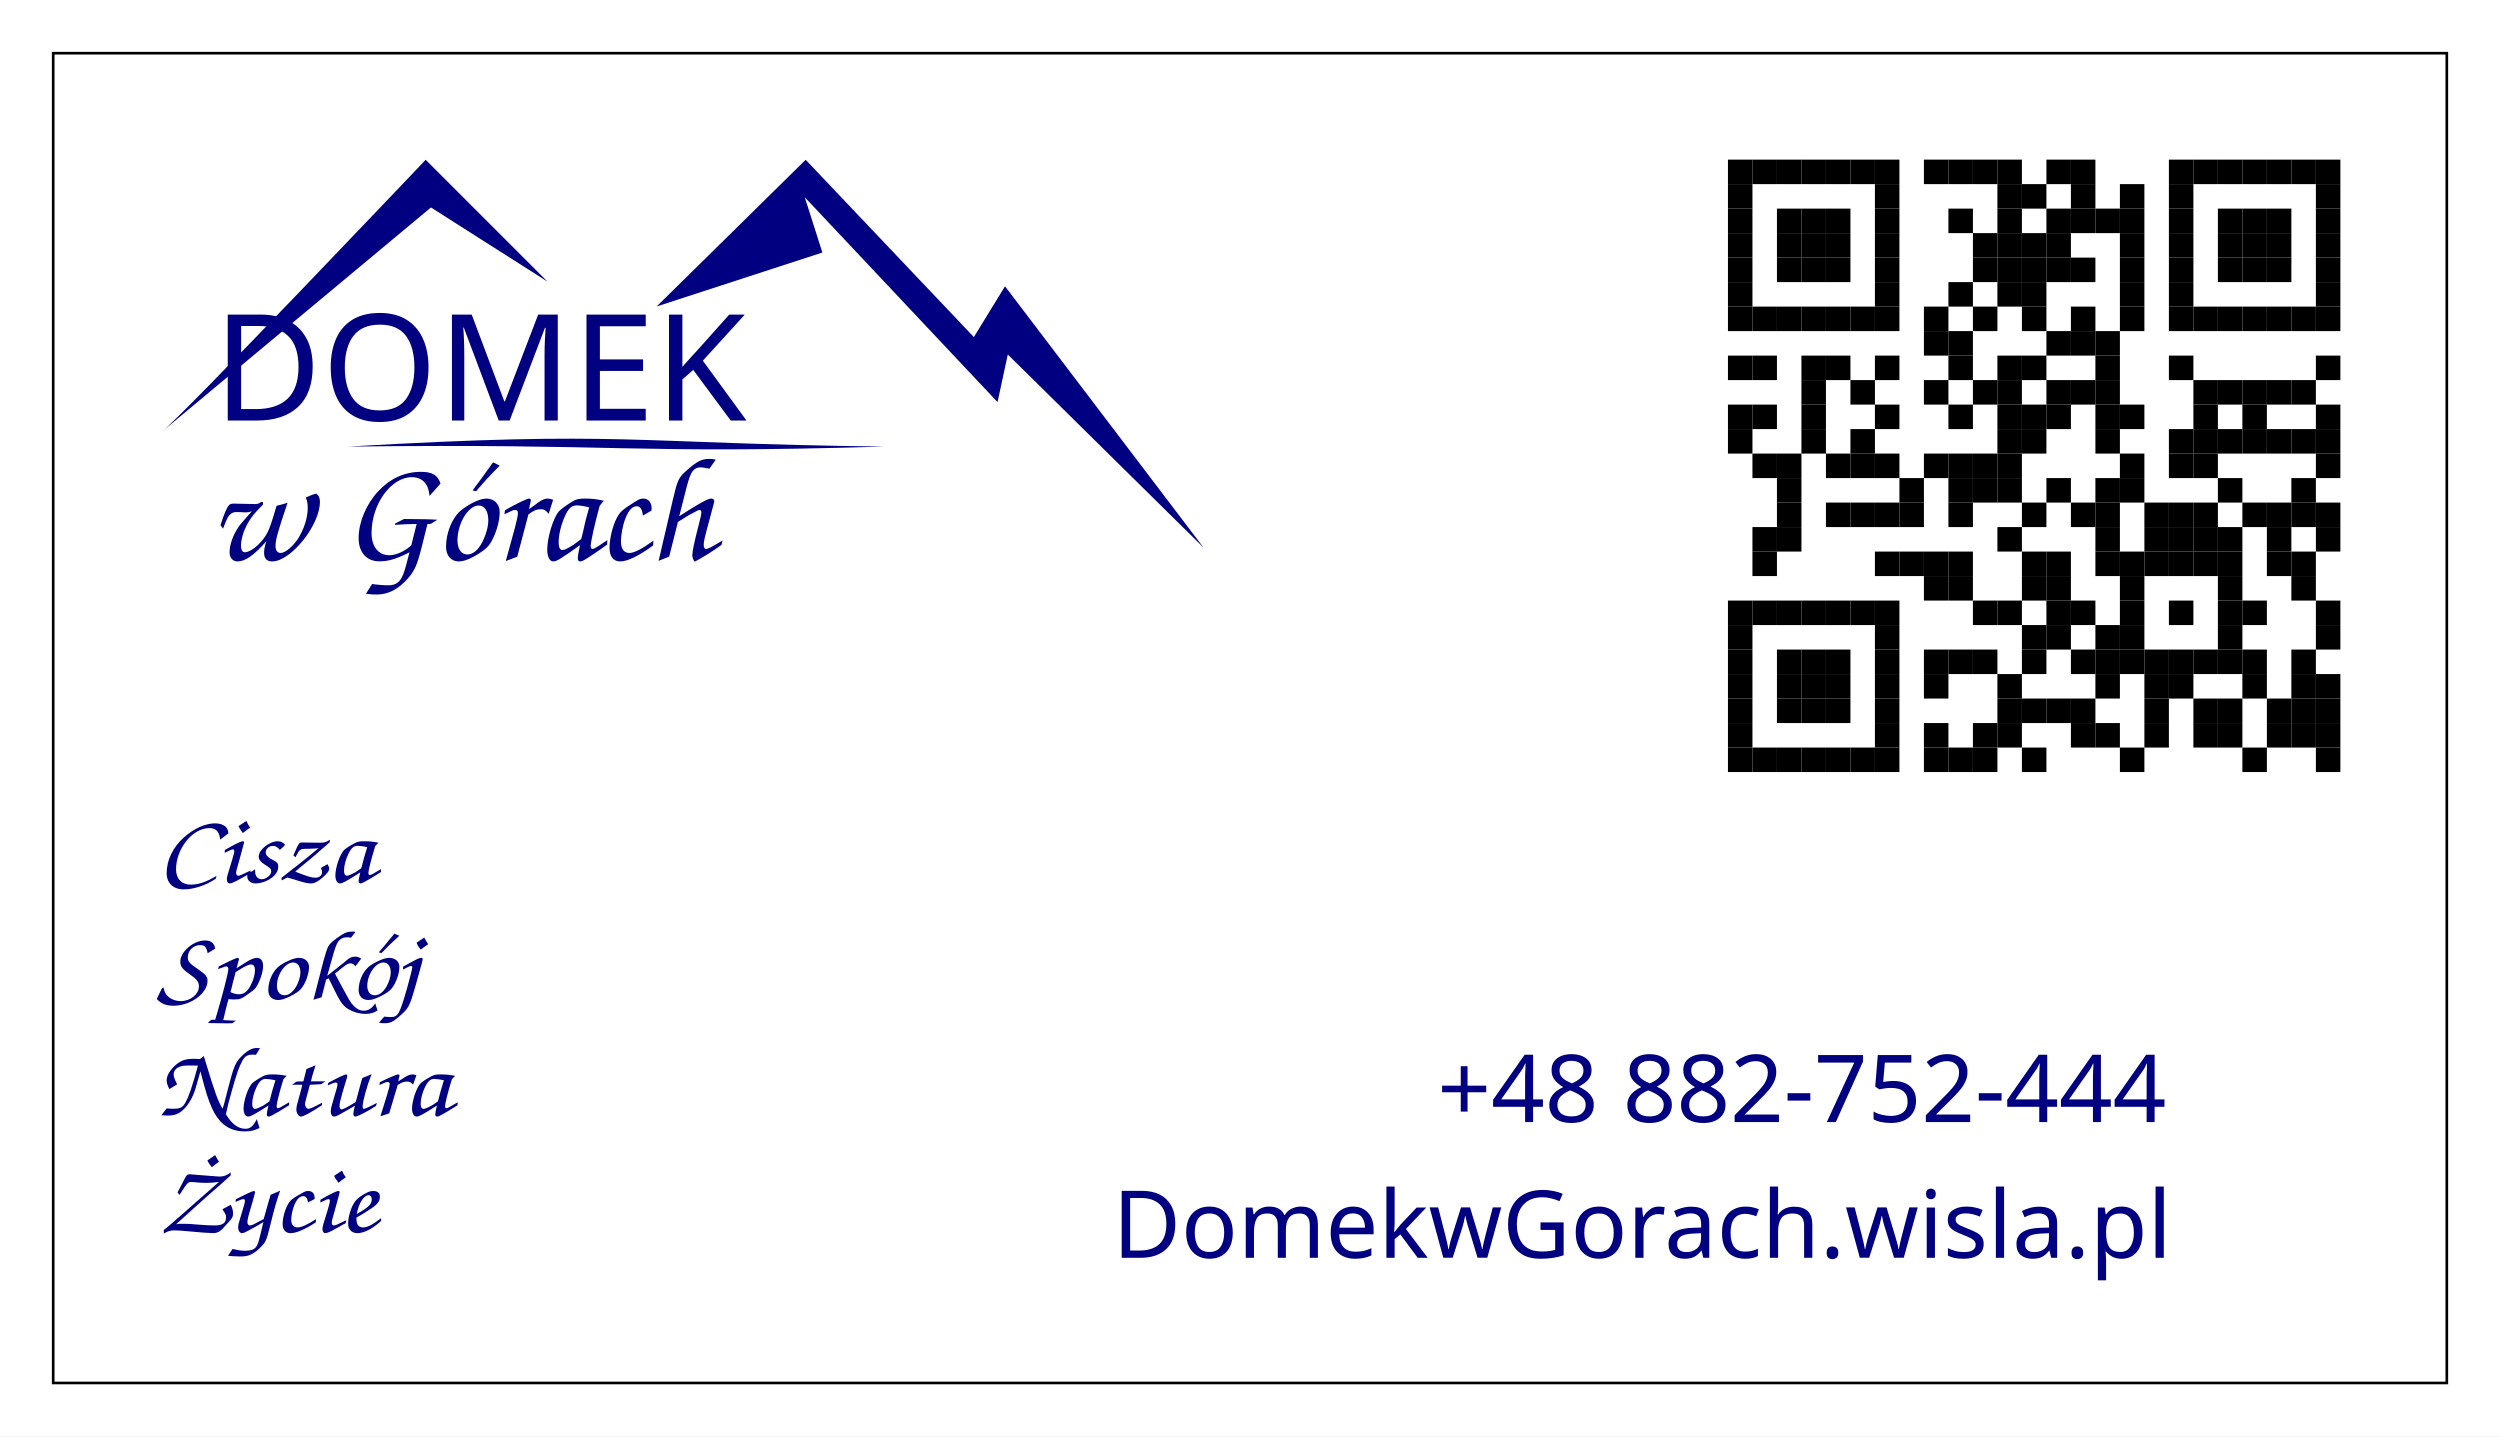
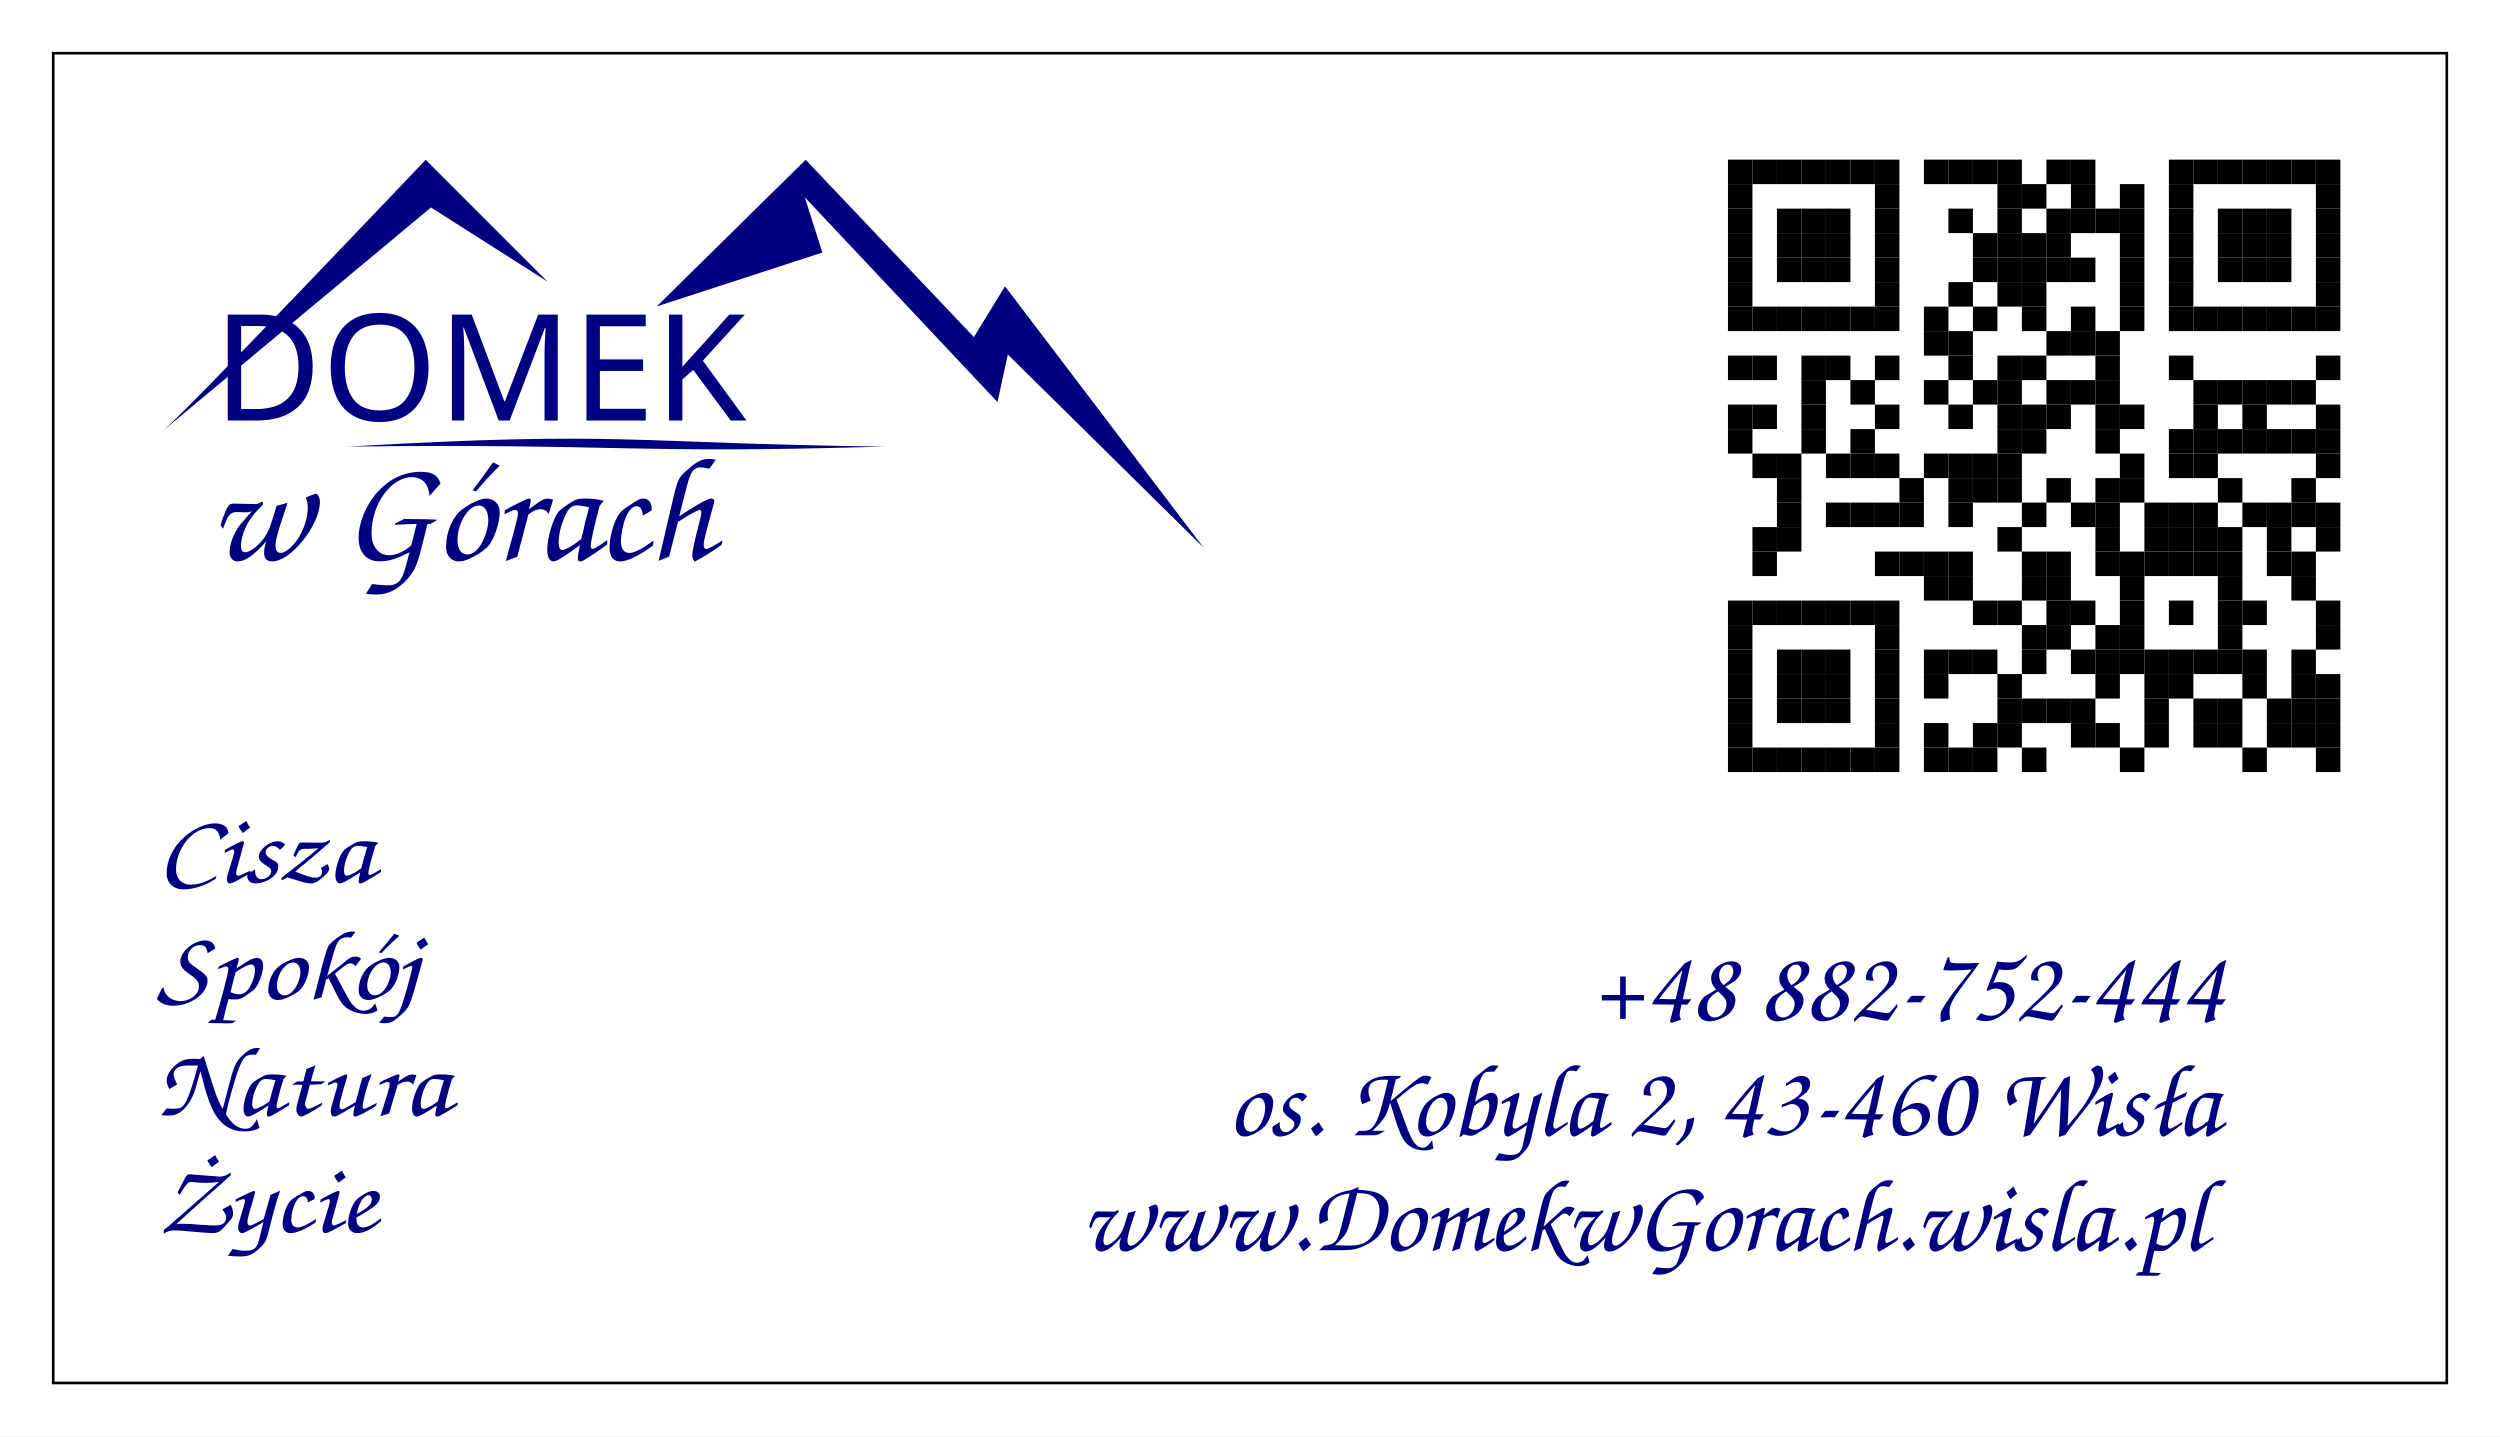
<svg xmlns="http://www.w3.org/2000/svg" xmlns:xlink="http://www.w3.org/1999/xlink" width="94mm" height="54mm" viewBox="0 0 333.071 191.339" id="svg2" version="1.1">
  <defs id="defs4">
    <rect height="8" width="8" id="p" />
  </defs>
  <g id="layer1" transform="translate(0,-861.0236)">
    <rect style="fill:#ffffff;fill-opacity:1;stroke:none;stroke-width:1;stroke-miterlimit:4;stroke-dasharray:none;stroke-opacity:1" id="rect5243" width="333.071" height="191.339" x="0" y="861.024" />
    <g id="g4243" transform="matrix(0.494171,0,0,0.494171,-35.81086,564.5615)" style="fill:#000080">
      <text id="text4136-3" y="713.289" x="238.255" style="font-style:normal;font-variant:normal;font-weight:normal;font-stretch:normal;font-size:40px;line-height:125%;font-family:STIX;-inkscape-font-specification:'STIX, Normal';text-align:start;letter-spacing:0px;word-spacing:0px;writing-mode:lr-tb;text-anchor:start;fill:#000080;fill-opacity:1;stroke:none;stroke-width:1px;stroke-linecap:butt;stroke-linejoin:miter;stroke-opacity:1" xml:space="preserve">
        <tspan style="font-style:normal;font-variant:normal;font-weight:normal;font-stretch:normal;font-size:40px;line-height:125%;font-family:STIX;-inkscape-font-specification:'STIX, Normal';text-align:center;writing-mode:lr-tb;text-anchor:middle;fill:#000080" id="tspan4162-8" y="713.289" x="238.255">DOMEK</tspan>
      </text>
      <path id="path4158-0" d="m 115.795,716.565 c 5,-3.571 71.429,-73.571 71.429,-73.571 l 32.857,32.857 -31.429,-20 z" style="fill:#000080;fill-rule:evenodd;stroke:none;stroke-width:1px;stroke-linecap:butt;stroke-linejoin:miter;stroke-opacity:1" />
      <path id="path4160-5" d="m 249.5,682.54 40.173,-39.546 45.348,47.798 8.396,-13.689 53.544,70.472 -52.792,-52.084 -2.769,12.831 -51.977,-55.235 4.755,14.911 z" style="fill:#000080;fill-opacity:1;fill-rule:evenodd;stroke:none;stroke-width:1px;stroke-linecap:butt;stroke-linejoin:miter;stroke-opacity:1" />
      <text id="text4136-3-3" y="750.765" x="232.934" style="font-style:normal;font-variant:normal;font-weight:normal;font-stretch:normal;font-size:40px;line-height:125%;font-family:STIX;-inkscape-font-specification:'STIX, Normal';text-align:start;letter-spacing:0px;word-spacing:0px;writing-mode:lr-tb;text-anchor:start;fill:#000080;fill-opacity:1;stroke:none;stroke-width:1px;stroke-linecap:butt;stroke-linejoin:miter;stroke-opacity:1" xml:space="preserve">
        <tspan style="font-style:italic;font-variant:normal;font-weight:500;font-stretch:normal;font-size:40px;line-height:125%;font-family:'URW Chancery L';-inkscape-font-specification:'URW Chancery L, Medium Italic';text-align:center;writing-mode:lr-tb;text-anchor:middle;fill:#000080" id="tspan4162-8-8" y="750.765" x="232.934">w Górach</tspan>
      </text>
      <path id="path4218" d="m 310.918,720.318 c -69.941,2.061 -70.085,-0.875 -144.704,0 75.323,-4.325 75.079,-0.862 144.704,0 z" style="fill:#000080;fill-rule:evenodd;stroke:none;stroke-width:1px;stroke-linecap:butt;stroke-linejoin:miter;stroke-opacity:1" />
    </g>
-     <text xml:space="preserve" style="font-style:normal;font-weight:normal;font-size:18.406px;line-height:125%;font-family:sans-serif;letter-spacing:0px;word-spacing:0px;fill:#000080;fill-opacity:1;stroke:none;stroke-width:1px;stroke-linecap:butt;stroke-linejoin:miter;stroke-opacity:1;" x="313.271" y="1028.602" id="text4191">
-       <tspan id="tspan4193" x="313.271" y="1028.602" style="font-size:12.5px;text-align:end;text-anchor:end;fill:#000080;">DomekwGorach.wisla.pl</tspan>
+     <text xml:space="preserve" style="font-style:italic;font-variant:normal;font-weight:500;font-stretch:normal;font-size:13.75px;line-height:125%;font-family:'URW Chancery L';-inkscape-font-specification:'URW Chancery L, Medium Italic';text-align:end;letter-spacing:0px;word-spacing:0px;writing-mode:lr-tb;text-anchor:end;fill:#000080;fill-opacity:1;stroke:none;stroke-width:1px;stroke-linecap:butt;stroke-linejoin:miter;stroke-opacity:1" x="309.09" y="1027.592" id="text4191">
+       <tspan id="tspan4193" x="309.09" y="1027.592" style="font-style:italic;font-variant:normal;font-weight:500;font-stretch:normal;font-size:13.75px;line-height:125%;font-family:'URW Chancery L';-inkscape-font-specification:'URW Chancery L, Medium Italic';text-align:end;writing-mode:lr-tb;text-anchor:end;fill:#000080">www.DomekwGorach.wisla.pl</tspan>
    </text>
    <g style="fill:#000000" id="g4196" transform="matrix(0.407961,0,0,0.407961,217.1572,869.2355)">
      <use height="100%" width="100%" x="32" y="32" xlink:href="#p" id="use4198" />
      <use height="100%" width="100%" x="32" y="40" xlink:href="#p" id="use4200" />
      <use height="100%" width="100%" x="32" y="48" xlink:href="#p" id="use4202" />
      <use height="100%" width="100%" x="32" y="56" xlink:href="#p" id="use4204" />
      <use height="100%" width="100%" x="32" y="64" xlink:href="#p" id="use4206" />
      <use height="100%" width="100%" x="32" y="72" xlink:href="#p" id="use4208" />
      <use height="100%" width="100%" x="32" y="80" xlink:href="#p" id="use4210" />
      <use height="100%" width="100%" x="32" y="96" xlink:href="#p" id="use4212" />
      <use height="100%" width="100%" x="32" y="112" xlink:href="#p" id="use4214" />
      <use height="100%" width="100%" x="32" y="120" xlink:href="#p" id="use4216" />
      <use height="100%" width="100%" x="32" y="176" xlink:href="#p" id="use4218" />
      <use height="100%" width="100%" x="32" y="184" xlink:href="#p" id="use4220" />
      <use height="100%" width="100%" x="32" y="192" xlink:href="#p" id="use4222" />
      <use height="100%" width="100%" x="32" y="200" xlink:href="#p" id="use4224" />
      <use height="100%" width="100%" x="32" y="208" xlink:href="#p" id="use4226" />
      <use height="100%" width="100%" x="32" y="216" xlink:href="#p" id="use4228" />
      <use height="100%" width="100%" x="32" y="224" xlink:href="#p" id="use4230" />
      <use height="100%" width="100%" x="40" y="32" xlink:href="#p" id="use4232" />
      <use height="100%" width="100%" x="40" y="80" xlink:href="#p" id="use4234" />
      <use height="100%" width="100%" x="40" y="96" xlink:href="#p" id="use4236" />
      <use height="100%" width="100%" x="40" y="112" xlink:href="#p" id="use4238" />
      <use height="100%" width="100%" x="40" y="128" xlink:href="#p" id="use4240" />
      <use height="100%" width="100%" x="40" y="152" xlink:href="#p" id="use4242" />
      <use height="100%" width="100%" x="40" y="160" xlink:href="#p" id="use4244" />
      <use height="100%" width="100%" x="40" y="176" xlink:href="#p" id="use4246" />
      <use height="100%" width="100%" x="40" y="224" xlink:href="#p" id="use4248" />
      <use height="100%" width="100%" x="48" y="32" xlink:href="#p" id="use4250" />
      <use height="100%" width="100%" x="48" y="48" xlink:href="#p" id="use4252" />
      <use height="100%" width="100%" x="48" y="56" xlink:href="#p" id="use4254" />
      <use height="100%" width="100%" x="48" y="64" xlink:href="#p" id="use4256" />
      <use height="100%" width="100%" x="48" y="80" xlink:href="#p" id="use4258" />
      <use height="100%" width="100%" x="48" y="128" xlink:href="#p" id="use4260" />
      <use height="100%" width="100%" x="48" y="136" xlink:href="#p" id="use4262" />
      <use height="100%" width="100%" x="48" y="144" xlink:href="#p" id="use4264" />
      <use height="100%" width="100%" x="48" y="152" xlink:href="#p" id="use4266" />
      <use height="100%" width="100%" x="48" y="176" xlink:href="#p" id="use4268" />
      <use height="100%" width="100%" x="48" y="192" xlink:href="#p" id="use4270" />
      <use height="100%" width="100%" x="48" y="200" xlink:href="#p" id="use4272" />
      <use height="100%" width="100%" x="48" y="208" xlink:href="#p" id="use4274" />
      <use height="100%" width="100%" x="48" y="224" xlink:href="#p" id="use4276" />
      <use height="100%" width="100%" x="56" y="32" xlink:href="#p" id="use4278" />
      <use height="100%" width="100%" x="56" y="48" xlink:href="#p" id="use4280" />
      <use height="100%" width="100%" x="56" y="56" xlink:href="#p" id="use4282" />
      <use height="100%" width="100%" x="56" y="64" xlink:href="#p" id="use4284" />
      <use height="100%" width="100%" x="56" y="80" xlink:href="#p" id="use4286" />
      <use height="100%" width="100%" x="56" y="96" xlink:href="#p" id="use4288" />
      <use height="100%" width="100%" x="56" y="104" xlink:href="#p" id="use4290" />
      <use height="100%" width="100%" x="56" y="112" xlink:href="#p" id="use4292" />
      <use height="100%" width="100%" x="56" y="120" xlink:href="#p" id="use4294" />
      <use height="100%" width="100%" x="56" y="176" xlink:href="#p" id="use4296" />
      <use height="100%" width="100%" x="56" y="192" xlink:href="#p" id="use4298" />
      <use height="100%" width="100%" x="56" y="200" xlink:href="#p" id="use4300" />
      <use height="100%" width="100%" x="56" y="208" xlink:href="#p" id="use4302" />
      <use height="100%" width="100%" x="56" y="224" xlink:href="#p" id="use4304" />
      <use height="100%" width="100%" x="64" y="32" xlink:href="#p" id="use4306" />
      <use height="100%" width="100%" x="64" y="48" xlink:href="#p" id="use4308" />
      <use height="100%" width="100%" x="64" y="56" xlink:href="#p" id="use4310" />
      <use height="100%" width="100%" x="64" y="64" xlink:href="#p" id="use4312" />
      <use height="100%" width="100%" x="64" y="80" xlink:href="#p" id="use4314" />
      <use height="100%" width="100%" x="64" y="96" xlink:href="#p" id="use4316" />
      <use height="100%" width="100%" x="64" y="128" xlink:href="#p" id="use4318" />
      <use height="100%" width="100%" x="64" y="144" xlink:href="#p" id="use4320" />
      <use height="100%" width="100%" x="64" y="176" xlink:href="#p" id="use4322" />
      <use height="100%" width="100%" x="64" y="192" xlink:href="#p" id="use4324" />
      <use height="100%" width="100%" x="64" y="200" xlink:href="#p" id="use4326" />
      <use height="100%" width="100%" x="64" y="208" xlink:href="#p" id="use4328" />
      <use height="100%" width="100%" x="64" y="224" xlink:href="#p" id="use4330" />
      <use height="100%" width="100%" x="72" y="32" xlink:href="#p" id="use4332" />
      <use height="100%" width="100%" x="72" y="80" xlink:href="#p" id="use4334" />
      <use height="100%" width="100%" x="72" y="104" xlink:href="#p" id="use4336" />
      <use height="100%" width="100%" x="72" y="120" xlink:href="#p" id="use4338" />
      <use height="100%" width="100%" x="72" y="128" xlink:href="#p" id="use4340" />
      <use height="100%" width="100%" x="72" y="144" xlink:href="#p" id="use4342" />
      <use height="100%" width="100%" x="72" y="176" xlink:href="#p" id="use4344" />
      <use height="100%" width="100%" x="72" y="224" xlink:href="#p" id="use4346" />
      <use height="100%" width="100%" x="80" y="32" xlink:href="#p" id="use4348" />
      <use height="100%" width="100%" x="80" y="40" xlink:href="#p" id="use4350" />
      <use height="100%" width="100%" x="80" y="48" xlink:href="#p" id="use4352" />
      <use height="100%" width="100%" x="80" y="56" xlink:href="#p" id="use4354" />
      <use height="100%" width="100%" x="80" y="64" xlink:href="#p" id="use4356" />
      <use height="100%" width="100%" x="80" y="72" xlink:href="#p" id="use4358" />
      <use height="100%" width="100%" x="80" y="80" xlink:href="#p" id="use4360" />
      <use height="100%" width="100%" x="80" y="96" xlink:href="#p" id="use4362" />
      <use height="100%" width="100%" x="80" y="112" xlink:href="#p" id="use4364" />
      <use height="100%" width="100%" x="80" y="128" xlink:href="#p" id="use4366" />
      <use height="100%" width="100%" x="80" y="144" xlink:href="#p" id="use4368" />
      <use height="100%" width="100%" x="80" y="160" xlink:href="#p" id="use4370" />
      <use height="100%" width="100%" x="80" y="176" xlink:href="#p" id="use4372" />
      <use height="100%" width="100%" x="80" y="184" xlink:href="#p" id="use4374" />
      <use height="100%" width="100%" x="80" y="192" xlink:href="#p" id="use4376" />
      <use height="100%" width="100%" x="80" y="200" xlink:href="#p" id="use4378" />
      <use height="100%" width="100%" x="80" y="208" xlink:href="#p" id="use4380" />
      <use height="100%" width="100%" x="80" y="216" xlink:href="#p" id="use4382" />
      <use height="100%" width="100%" x="80" y="224" xlink:href="#p" id="use4384" />
      <use height="100%" width="100%" x="88" y="136" xlink:href="#p" id="use4386" />
      <use height="100%" width="100%" x="88" y="144" xlink:href="#p" id="use4388" />
      <use height="100%" width="100%" x="88" y="160" xlink:href="#p" id="use4390" />
      <use height="100%" width="100%" x="96" y="32" xlink:href="#p" id="use4392" />
      <use height="100%" width="100%" x="96" y="80" xlink:href="#p" id="use4394" />
      <use height="100%" width="100%" x="96" y="88" xlink:href="#p" id="use4396" />
      <use height="100%" width="100%" x="96" y="104" xlink:href="#p" id="use4398" />
      <use height="100%" width="100%" x="96" y="128" xlink:href="#p" id="use4400" />
      <use height="100%" width="100%" x="96" y="160" xlink:href="#p" id="use4402" />
      <use height="100%" width="100%" x="96" y="168" xlink:href="#p" id="use4404" />
      <use height="100%" width="100%" x="96" y="192" xlink:href="#p" id="use4406" />
      <use height="100%" width="100%" x="96" y="200" xlink:href="#p" id="use4408" />
      <use height="100%" width="100%" x="96" y="216" xlink:href="#p" id="use4410" />
      <use height="100%" width="100%" x="96" y="224" xlink:href="#p" id="use4412" />
      <use height="100%" width="100%" x="104" y="32" xlink:href="#p" id="use4414" />
      <use height="100%" width="100%" x="104" y="48" xlink:href="#p" id="use4416" />
      <use height="100%" width="100%" x="104" y="72" xlink:href="#p" id="use4418" />
      <use height="100%" width="100%" x="104" y="88" xlink:href="#p" id="use4420" />
      <use height="100%" width="100%" x="104" y="96" xlink:href="#p" id="use4422" />
      <use height="100%" width="100%" x="104" y="112" xlink:href="#p" id="use4424" />
      <use height="100%" width="100%" x="104" y="128" xlink:href="#p" id="use4426" />
      <use height="100%" width="100%" x="104" y="136" xlink:href="#p" id="use4428" />
      <use height="100%" width="100%" x="104" y="144" xlink:href="#p" id="use4430" />
      <use height="100%" width="100%" x="104" y="160" xlink:href="#p" id="use4432" />
      <use height="100%" width="100%" x="104" y="168" xlink:href="#p" id="use4434" />
      <use height="100%" width="100%" x="104" y="192" xlink:href="#p" id="use4436" />
      <use height="100%" width="100%" x="104" y="224" xlink:href="#p" id="use4438" />
      <use height="100%" width="100%" x="112" y="32" xlink:href="#p" id="use4440" />
      <use height="100%" width="100%" x="112" y="56" xlink:href="#p" id="use4442" />
      <use height="100%" width="100%" x="112" y="64" xlink:href="#p" id="use4444" />
      <use height="100%" width="100%" x="112" y="80" xlink:href="#p" id="use4446" />
      <use height="100%" width="100%" x="112" y="104" xlink:href="#p" id="use4448" />
      <use height="100%" width="100%" x="112" y="128" xlink:href="#p" id="use4450" />
      <use height="100%" width="100%" x="112" y="136" xlink:href="#p" id="use4452" />
      <use height="100%" width="100%" x="112" y="176" xlink:href="#p" id="use4454" />
      <use height="100%" width="100%" x="112" y="192" xlink:href="#p" id="use4456" />
      <use height="100%" width="100%" x="112" y="216" xlink:href="#p" id="use4458" />
      <use height="100%" width="100%" x="112" y="224" xlink:href="#p" id="use4460" />
      <use height="100%" width="100%" x="120" y="32" xlink:href="#p" id="use4462" />
      <use height="100%" width="100%" x="120" y="40" xlink:href="#p" id="use4464" />
      <use height="100%" width="100%" x="120" y="48" xlink:href="#p" id="use4466" />
      <use height="100%" width="100%" x="120" y="56" xlink:href="#p" id="use4468" />
      <use height="100%" width="100%" x="120" y="64" xlink:href="#p" id="use4470" />
      <use height="100%" width="100%" x="120" y="72" xlink:href="#p" id="use4472" />
      <use height="100%" width="100%" x="120" y="96" xlink:href="#p" id="use4474" />
      <use height="100%" width="100%" x="120" y="104" xlink:href="#p" id="use4476" />
      <use height="100%" width="100%" x="120" y="112" xlink:href="#p" id="use4478" />
      <use height="100%" width="100%" x="120" y="120" xlink:href="#p" id="use4480" />
      <use height="100%" width="100%" x="120" y="128" xlink:href="#p" id="use4482" />
      <use height="100%" width="100%" x="120" y="136" xlink:href="#p" id="use4484" />
      <use height="100%" width="100%" x="120" y="152" xlink:href="#p" id="use4486" />
      <use height="100%" width="100%" x="120" y="176" xlink:href="#p" id="use4488" />
      <use height="100%" width="100%" x="120" y="200" xlink:href="#p" id="use4490" />
      <use height="100%" width="100%" x="120" y="208" xlink:href="#p" id="use4492" />
      <use height="100%" width="100%" x="120" y="216" xlink:href="#p" id="use4494" />
      <use height="100%" width="100%" x="128" y="40" xlink:href="#p" id="use4496" />
      <use height="100%" width="100%" x="128" y="56" xlink:href="#p" id="use4498" />
      <use height="100%" width="100%" x="128" y="64" xlink:href="#p" id="use4500" />
      <use height="100%" width="100%" x="128" y="72" xlink:href="#p" id="use4502" />
      <use height="100%" width="100%" x="128" y="80" xlink:href="#p" id="use4504" />
      <use height="100%" width="100%" x="128" y="96" xlink:href="#p" id="use4506" />
      <use height="100%" width="100%" x="128" y="112" xlink:href="#p" id="use4508" />
      <use height="100%" width="100%" x="128" y="120" xlink:href="#p" id="use4510" />
      <use height="100%" width="100%" x="128" y="144" xlink:href="#p" id="use4512" />
      <use height="100%" width="100%" x="128" y="160" xlink:href="#p" id="use4514" />
      <use height="100%" width="100%" x="128" y="168" xlink:href="#p" id="use4516" />
      <use height="100%" width="100%" x="128" y="184" xlink:href="#p" id="use4518" />
      <use height="100%" width="100%" x="128" y="192" xlink:href="#p" id="use4520" />
      <use height="100%" width="100%" x="128" y="208" xlink:href="#p" id="use4522" />
      <use height="100%" width="100%" x="128" y="224" xlink:href="#p" id="use4524" />
      <use height="100%" width="100%" x="136" y="32" xlink:href="#p" id="use4526" />
      <use height="100%" width="100%" x="136" y="48" xlink:href="#p" id="use4528" />
      <use height="100%" width="100%" x="136" y="56" xlink:href="#p" id="use4530" />
      <use height="100%" width="100%" x="136" y="64" xlink:href="#p" id="use4532" />
      <use height="100%" width="100%" x="136" y="88" xlink:href="#p" id="use4534" />
      <use height="100%" width="100%" x="136" y="104" xlink:href="#p" id="use4536" />
      <use height="100%" width="100%" x="136" y="112" xlink:href="#p" id="use4538" />
      <use height="100%" width="100%" x="136" y="136" xlink:href="#p" id="use4540" />
      <use height="100%" width="100%" x="136" y="160" xlink:href="#p" id="use4542" />
      <use height="100%" width="100%" x="136" y="168" xlink:href="#p" id="use4544" />
      <use height="100%" width="100%" x="136" y="176" xlink:href="#p" id="use4546" />
      <use height="100%" width="100%" x="136" y="184" xlink:href="#p" id="use4548" />
      <use height="100%" width="100%" x="136" y="208" xlink:href="#p" id="use4550" />
      <use height="100%" width="100%" x="144" y="32" xlink:href="#p" id="use4552" />
      <use height="100%" width="100%" x="144" y="40" xlink:href="#p" id="use4554" />
      <use height="100%" width="100%" x="144" y="48" xlink:href="#p" id="use4556" />
      <use height="100%" width="100%" x="144" y="64" xlink:href="#p" id="use4558" />
      <use height="100%" width="100%" x="144" y="80" xlink:href="#p" id="use4560" />
      <use height="100%" width="100%" x="144" y="88" xlink:href="#p" id="use4562" />
      <use height="100%" width="100%" x="144" y="104" xlink:href="#p" id="use4564" />
      <use height="100%" width="100%" x="144" y="144" xlink:href="#p" id="use4566" />
      <use height="100%" width="100%" x="144" y="176" xlink:href="#p" id="use4568" />
      <use height="100%" width="100%" x="144" y="192" xlink:href="#p" id="use4570" />
      <use height="100%" width="100%" x="144" y="208" xlink:href="#p" id="use4572" />
      <use height="100%" width="100%" x="144" y="216" xlink:href="#p" id="use4574" />
      <use height="100%" width="100%" x="152" y="48" xlink:href="#p" id="use4576" />
      <use height="100%" width="100%" x="152" y="88" xlink:href="#p" id="use4578" />
      <use height="100%" width="100%" x="152" y="96" xlink:href="#p" id="use4580" />
      <use height="100%" width="100%" x="152" y="104" xlink:href="#p" id="use4582" />
      <use height="100%" width="100%" x="152" y="112" xlink:href="#p" id="use4584" />
      <use height="100%" width="100%" x="152" y="120" xlink:href="#p" id="use4586" />
      <use height="100%" width="100%" x="152" y="136" xlink:href="#p" id="use4588" />
      <use height="100%" width="100%" x="152" y="144" xlink:href="#p" id="use4590" />
      <use height="100%" width="100%" x="152" y="152" xlink:href="#p" id="use4592" />
      <use height="100%" width="100%" x="152" y="160" xlink:href="#p" id="use4594" />
      <use height="100%" width="100%" x="152" y="184" xlink:href="#p" id="use4596" />
      <use height="100%" width="100%" x="152" y="192" xlink:href="#p" id="use4598" />
      <use height="100%" width="100%" x="152" y="200" xlink:href="#p" id="use4600" />
      <use height="100%" width="100%" x="152" y="216" xlink:href="#p" id="use4602" />
      <use height="100%" width="100%" x="160" y="40" xlink:href="#p" id="use4604" />
      <use height="100%" width="100%" x="160" y="48" xlink:href="#p" id="use4606" />
      <use height="100%" width="100%" x="160" y="56" xlink:href="#p" id="use4608" />
      <use height="100%" width="100%" x="160" y="64" xlink:href="#p" id="use4610" />
      <use height="100%" width="100%" x="160" y="72" xlink:href="#p" id="use4612" />
      <use height="100%" width="100%" x="160" y="80" xlink:href="#p" id="use4614" />
      <use height="100%" width="100%" x="160" y="112" xlink:href="#p" id="use4616" />
      <use height="100%" width="100%" x="160" y="128" xlink:href="#p" id="use4618" />
      <use height="100%" width="100%" x="160" y="136" xlink:href="#p" id="use4620" />
      <use height="100%" width="100%" x="160" y="160" xlink:href="#p" id="use4622" />
      <use height="100%" width="100%" x="160" y="168" xlink:href="#p" id="use4624" />
      <use height="100%" width="100%" x="160" y="176" xlink:href="#p" id="use4626" />
      <use height="100%" width="100%" x="160" y="184" xlink:href="#p" id="use4628" />
      <use height="100%" width="100%" x="160" y="192" xlink:href="#p" id="use4630" />
      <use height="100%" width="100%" x="160" y="224" xlink:href="#p" id="use4632" />
      <use height="100%" width="100%" x="168" y="144" xlink:href="#p" id="use4634" />
      <use height="100%" width="100%" x="168" y="152" xlink:href="#p" id="use4636" />
      <use height="100%" width="100%" x="168" y="160" xlink:href="#p" id="use4638" />
      <use height="100%" width="100%" x="168" y="192" xlink:href="#p" id="use4640" />
      <use height="100%" width="100%" x="168" y="200" xlink:href="#p" id="use4642" />
      <use height="100%" width="100%" x="168" y="208" xlink:href="#p" id="use4644" />
      <use height="100%" width="100%" x="168" y="216" xlink:href="#p" id="use4646" />
      <use height="100%" width="100%" x="176" y="32" xlink:href="#p" id="use4648" />
      <use height="100%" width="100%" x="176" y="40" xlink:href="#p" id="use4650" />
      <use height="100%" width="100%" x="176" y="48" xlink:href="#p" id="use4652" />
      <use height="100%" width="100%" x="176" y="56" xlink:href="#p" id="use4654" />
      <use height="100%" width="100%" x="176" y="64" xlink:href="#p" id="use4656" />
      <use height="100%" width="100%" x="176" y="72" xlink:href="#p" id="use4658" />
      <use height="100%" width="100%" x="176" y="80" xlink:href="#p" id="use4660" />
      <use height="100%" width="100%" x="176" y="96" xlink:href="#p" id="use4662" />
      <use height="100%" width="100%" x="176" y="120" xlink:href="#p" id="use4664" />
      <use height="100%" width="100%" x="176" y="128" xlink:href="#p" id="use4666" />
      <use height="100%" width="100%" x="176" y="144" xlink:href="#p" id="use4668" />
      <use height="100%" width="100%" x="176" y="152" xlink:href="#p" id="use4670" />
      <use height="100%" width="100%" x="176" y="160" xlink:href="#p" id="use4672" />
      <use height="100%" width="100%" x="176" y="176" xlink:href="#p" id="use4674" />
      <use height="100%" width="100%" x="176" y="192" xlink:href="#p" id="use4676" />
      <use height="100%" width="100%" x="176" y="200" xlink:href="#p" id="use4678" />
      <use height="100%" width="100%" x="184" y="32" xlink:href="#p" id="use4680" />
      <use height="100%" width="100%" x="184" y="80" xlink:href="#p" id="use4682" />
      <use height="100%" width="100%" x="184" y="104" xlink:href="#p" id="use4684" />
      <use height="100%" width="100%" x="184" y="112" xlink:href="#p" id="use4686" />
      <use height="100%" width="100%" x="184" y="120" xlink:href="#p" id="use4688" />
      <use height="100%" width="100%" x="184" y="128" xlink:href="#p" id="use4690" />
      <use height="100%" width="100%" x="184" y="144" xlink:href="#p" id="use4692" />
      <use height="100%" width="100%" x="184" y="152" xlink:href="#p" id="use4694" />
      <use height="100%" width="100%" x="184" y="160" xlink:href="#p" id="use4696" />
      <use height="100%" width="100%" x="184" y="192" xlink:href="#p" id="use4698" />
      <use height="100%" width="100%" x="184" y="208" xlink:href="#p" id="use4700" />
      <use height="100%" width="100%" x="184" y="216" xlink:href="#p" id="use4702" />
      <use height="100%" width="100%" x="192" y="32" xlink:href="#p" id="use4704" />
      <use height="100%" width="100%" x="192" y="48" xlink:href="#p" id="use4706" />
      <use height="100%" width="100%" x="192" y="56" xlink:href="#p" id="use4708" />
      <use height="100%" width="100%" x="192" y="64" xlink:href="#p" id="use4710" />
      <use height="100%" width="100%" x="192" y="80" xlink:href="#p" id="use4712" />
      <use height="100%" width="100%" x="192" y="104" xlink:href="#p" id="use4714" />
      <use height="100%" width="100%" x="192" y="120" xlink:href="#p" id="use4716" />
      <use height="100%" width="100%" x="192" y="136" xlink:href="#p" id="use4718" />
      <use height="100%" width="100%" x="192" y="152" xlink:href="#p" id="use4720" />
      <use height="100%" width="100%" x="192" y="160" xlink:href="#p" id="use4722" />
      <use height="100%" width="100%" x="192" y="168" xlink:href="#p" id="use4724" />
      <use height="100%" width="100%" x="192" y="176" xlink:href="#p" id="use4726" />
      <use height="100%" width="100%" x="192" y="184" xlink:href="#p" id="use4728" />
      <use height="100%" width="100%" x="192" y="192" xlink:href="#p" id="use4730" />
      <use height="100%" width="100%" x="192" y="208" xlink:href="#p" id="use4732" />
      <use height="100%" width="100%" x="192" y="216" xlink:href="#p" id="use4734" />
      <use height="100%" width="100%" x="200" y="32" xlink:href="#p" id="use4736" />
      <use height="100%" width="100%" x="200" y="48" xlink:href="#p" id="use4738" />
      <use height="100%" width="100%" x="200" y="56" xlink:href="#p" id="use4740" />
      <use height="100%" width="100%" x="200" y="64" xlink:href="#p" id="use4742" />
      <use height="100%" width="100%" x="200" y="80" xlink:href="#p" id="use4744" />
      <use height="100%" width="100%" x="200" y="104" xlink:href="#p" id="use4746" />
      <use height="100%" width="100%" x="200" y="112" xlink:href="#p" id="use4748" />
      <use height="100%" width="100%" x="200" y="120" xlink:href="#p" id="use4750" />
      <use height="100%" width="100%" x="200" y="144" xlink:href="#p" id="use4752" />
      <use height="100%" width="100%" x="200" y="176" xlink:href="#p" id="use4754" />
      <use height="100%" width="100%" x="200" y="192" xlink:href="#p" id="use4756" />
      <use height="100%" width="100%" x="200" y="200" xlink:href="#p" id="use4758" />
      <use height="100%" width="100%" x="200" y="224" xlink:href="#p" id="use4760" />
      <use height="100%" width="100%" x="208" y="32" xlink:href="#p" id="use4762" />
      <use height="100%" width="100%" x="208" y="48" xlink:href="#p" id="use4764" />
      <use height="100%" width="100%" x="208" y="56" xlink:href="#p" id="use4766" />
      <use height="100%" width="100%" x="208" y="64" xlink:href="#p" id="use4768" />
      <use height="100%" width="100%" x="208" y="80" xlink:href="#p" id="use4770" />
      <use height="100%" width="100%" x="208" y="104" xlink:href="#p" id="use4772" />
      <use height="100%" width="100%" x="208" y="120" xlink:href="#p" id="use4774" />
      <use height="100%" width="100%" x="208" y="144" xlink:href="#p" id="use4776" />
      <use height="100%" width="100%" x="208" y="152" xlink:href="#p" id="use4778" />
      <use height="100%" width="100%" x="208" y="160" xlink:href="#p" id="use4780" />
      <use height="100%" width="100%" x="208" y="208" xlink:href="#p" id="use4782" />
      <use height="100%" width="100%" x="208" y="216" xlink:href="#p" id="use4784" />
      <use height="100%" width="100%" x="216" y="32" xlink:href="#p" id="use4786" />
      <use height="100%" width="100%" x="216" y="80" xlink:href="#p" id="use4788" />
      <use height="100%" width="100%" x="216" y="104" xlink:href="#p" id="use4790" />
      <use height="100%" width="100%" x="216" y="120" xlink:href="#p" id="use4792" />
      <use height="100%" width="100%" x="216" y="136" xlink:href="#p" id="use4794" />
      <use height="100%" width="100%" x="216" y="144" xlink:href="#p" id="use4796" />
      <use height="100%" width="100%" x="216" y="160" xlink:href="#p" id="use4798" />
      <use height="100%" width="100%" x="216" y="168" xlink:href="#p" id="use4800" />
      <use height="100%" width="100%" x="216" y="192" xlink:href="#p" id="use4802" />
      <use height="100%" width="100%" x="216" y="200" xlink:href="#p" id="use4804" />
      <use height="100%" width="100%" x="216" y="208" xlink:href="#p" id="use4806" />
      <use height="100%" width="100%" x="216" y="216" xlink:href="#p" id="use4808" />
      <use height="100%" width="100%" x="224" y="32" xlink:href="#p" id="use4810" />
      <use height="100%" width="100%" x="224" y="40" xlink:href="#p" id="use4812" />
      <use height="100%" width="100%" x="224" y="48" xlink:href="#p" id="use4814" />
      <use height="100%" width="100%" x="224" y="56" xlink:href="#p" id="use4816" />
      <use height="100%" width="100%" x="224" y="64" xlink:href="#p" id="use4818" />
      <use height="100%" width="100%" x="224" y="72" xlink:href="#p" id="use4820" />
      <use height="100%" width="100%" x="224" y="80" xlink:href="#p" id="use4822" />
      <use height="100%" width="100%" x="224" y="96" xlink:href="#p" id="use4824" />
      <use height="100%" width="100%" x="224" y="112" xlink:href="#p" id="use4826" />
      <use height="100%" width="100%" x="224" y="120" xlink:href="#p" id="use4828" />
      <use height="100%" width="100%" x="224" y="128" xlink:href="#p" id="use4830" />
      <use height="100%" width="100%" x="224" y="144" xlink:href="#p" id="use4832" />
      <use height="100%" width="100%" x="224" y="152" xlink:href="#p" id="use4834" />
      <use height="100%" width="100%" x="224" y="176" xlink:href="#p" id="use4836" />
      <use height="100%" width="100%" x="224" y="184" xlink:href="#p" id="use4838" />
      <use height="100%" width="100%" x="224" y="200" xlink:href="#p" id="use4840" />
      <use height="100%" width="100%" x="224" y="208" xlink:href="#p" id="use4842" />
      <use height="100%" width="100%" x="224" y="216" xlink:href="#p" id="use4844" />
      <use height="100%" width="100%" x="224" y="224" xlink:href="#p" id="use4846" />
    </g>
-     <text xml:space="preserve" style="font-style:normal;font-weight:normal;font-size:18.406px;line-height:125%;font-family:sans-serif;letter-spacing:0px;word-spacing:0px;fill:#000080;fill-opacity:1;stroke:none;stroke-width:1px;stroke-linecap:butt;stroke-linejoin:miter;stroke-opacity:1;" x="312.536" y="1010.51" id="text4191-3">
-       <tspan id="tspan4193-6" x="312.536" y="1010.51" style="font-size:12.5px;text-align:end;text-anchor:end;fill:#000080;">+48 882-752-444</tspan>
+     <text xml:space="preserve" style="font-style:italic;font-variant:normal;font-weight:500;font-stretch:normal;font-size:13.75px;line-height:125%;font-family:'URW Chancery L';-inkscape-font-specification:'URW Chancery L, Medium Italic';text-align:end;letter-spacing:0px;word-spacing:0px;writing-mode:lr-tb;text-anchor:end;fill:#000080;fill-opacity:1;stroke:none;stroke-width:1px;stroke-linecap:butt;stroke-linejoin:miter;stroke-opacity:1" x="311.54" y="996.957" id="text4191-3">
+       <tspan id="tspan4193-6" x="311.54" y="996.957" style="font-style:italic;font-variant:normal;font-weight:500;font-stretch:normal;font-size:13.75px;line-height:125%;font-family:'URW Chancery L';-inkscape-font-specification:'URW Chancery L, Medium Italic';text-align:end;writing-mode:lr-tb;text-anchor:end;fill:#000080">+48 882-752-444</tspan>
    </text>
    <text xml:space="preserve" style="font-style:italic;font-variant:normal;font-weight:500;font-stretch:normal;font-size:14.115px;line-height:125%;font-family:'URW Chancery L';-inkscape-font-specification:'URW Chancery L, Medium Italic';text-align:start;letter-spacing:0px;word-spacing:0px;writing-mode:lr-tb;text-anchor:start;fill:#000080;fill-opacity:1;stroke:none;stroke-width:1px;stroke-linecap:butt;stroke-linejoin:miter;stroke-opacity:1;" x="19.596" y="1042.965" id="text4191-7" transform="scale(1.065832,0.9382341)">
      <tspan id="tspan4193-5" x="19.596" y="1042.965" style="font-style:italic;font-variant:normal;font-weight:500;font-stretch:normal;font-size:14.115px;line-height:125%;font-family:'URW Chancery L';-inkscape-font-specification:'URW Chancery L, Medium Italic';text-align:start;writing-mode:lr-tb;text-anchor:start;fill:#000080;">Cisza</tspan>
      <tspan x="19.596" y="1059.519" style="font-style:italic;font-variant:normal;font-weight:500;font-stretch:normal;font-size:14.115px;line-height:125%;font-family:'URW Chancery L';-inkscape-font-specification:'URW Chancery L, Medium Italic';text-align:start;writing-mode:lr-tb;text-anchor:start;fill:#000080;" id="tspan5237">Spokój</tspan>
      <tspan x="19.596" y="1076.073" style="font-style:italic;font-variant:normal;font-weight:500;font-stretch:normal;font-size:14.115px;line-height:125%;font-family:'URW Chancery L';-inkscape-font-specification:'URW Chancery L, Medium Italic';text-align:start;writing-mode:lr-tb;text-anchor:start;fill:#000080;" id="tspan5239">Natura</tspan>
      <tspan x="19.596" y="1092.627" style="font-style:italic;font-variant:normal;font-weight:500;font-stretch:normal;font-size:14.115px;line-height:125%;font-family:'URW Chancery L';-inkscape-font-specification:'URW Chancery L, Medium Italic';text-align:start;writing-mode:lr-tb;text-anchor:start;fill:#000080;" id="tspan5241">Życie</tspan>
    </text>
    <path style="fill:none;fill-rule:evenodd;stroke:#000000;stroke-width:0.354;stroke-linecap:butt;stroke-linejoin:miter;stroke-opacity:1;stroke-miterlimit:4;stroke-dasharray:none" d="m 7.087,868.11 0,177.165 318.898,0 0,-177.165 z" id="path5245" />
+     <text xml:space="preserve" style="font-style:italic;font-variant:normal;font-weight:500;font-stretch:normal;font-size:13.75px;line-height:125%;font-family:'URW Chancery L';-inkscape-font-specification:'URW Chancery L, Medium Italic';text-align:end;letter-spacing:0px;word-spacing:0px;writing-mode:lr-tb;text-anchor:end;fill:#000080;fill-opacity:1;stroke:none;stroke-width:1px;stroke-linecap:butt;stroke-linejoin:miter;stroke-opacity:1" x="310.763" y="1012.275" id="text4191-3-3">
+       <tspan id="tspan4193-6-6" x="310.763" y="1012.275" style="font-style:italic;font-variant:normal;font-weight:500;font-stretch:normal;font-size:13.75px;line-height:125%;font-family:'URW Chancery L';-inkscape-font-specification:'URW Chancery L, Medium Italic';text-align:end;writing-mode:lr-tb;text-anchor:end;fill:#000080">os. Kobyla 2, 43-460 Wisła</tspan>
+     </text>
  </g>
</svg>
